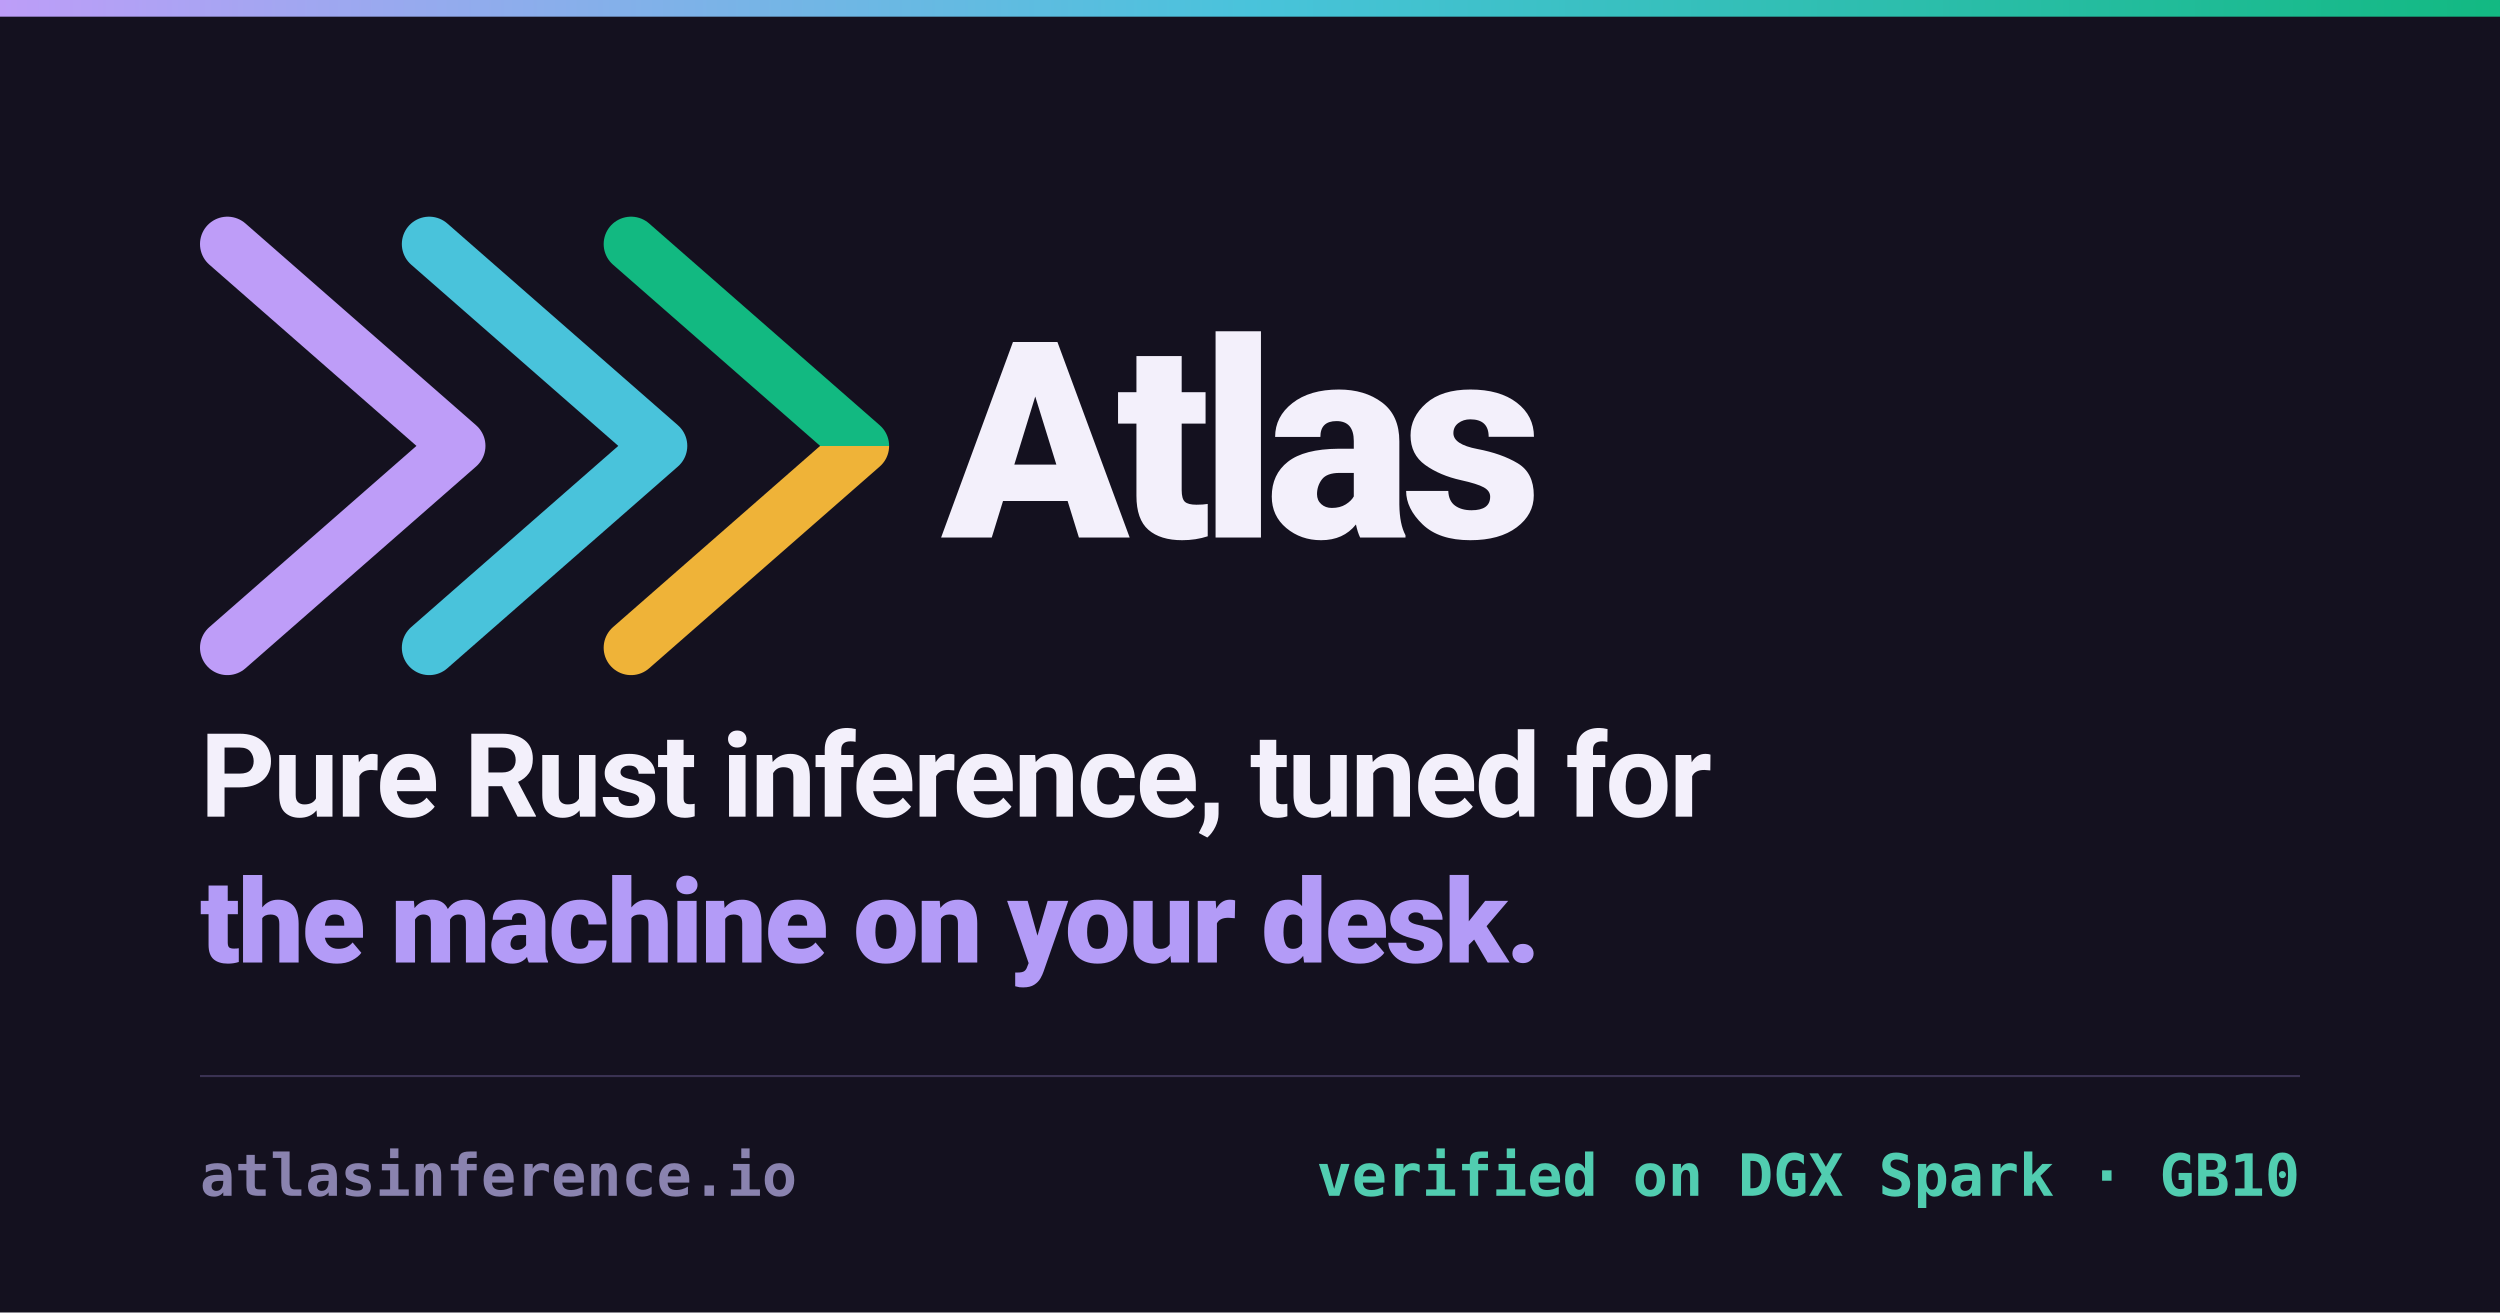
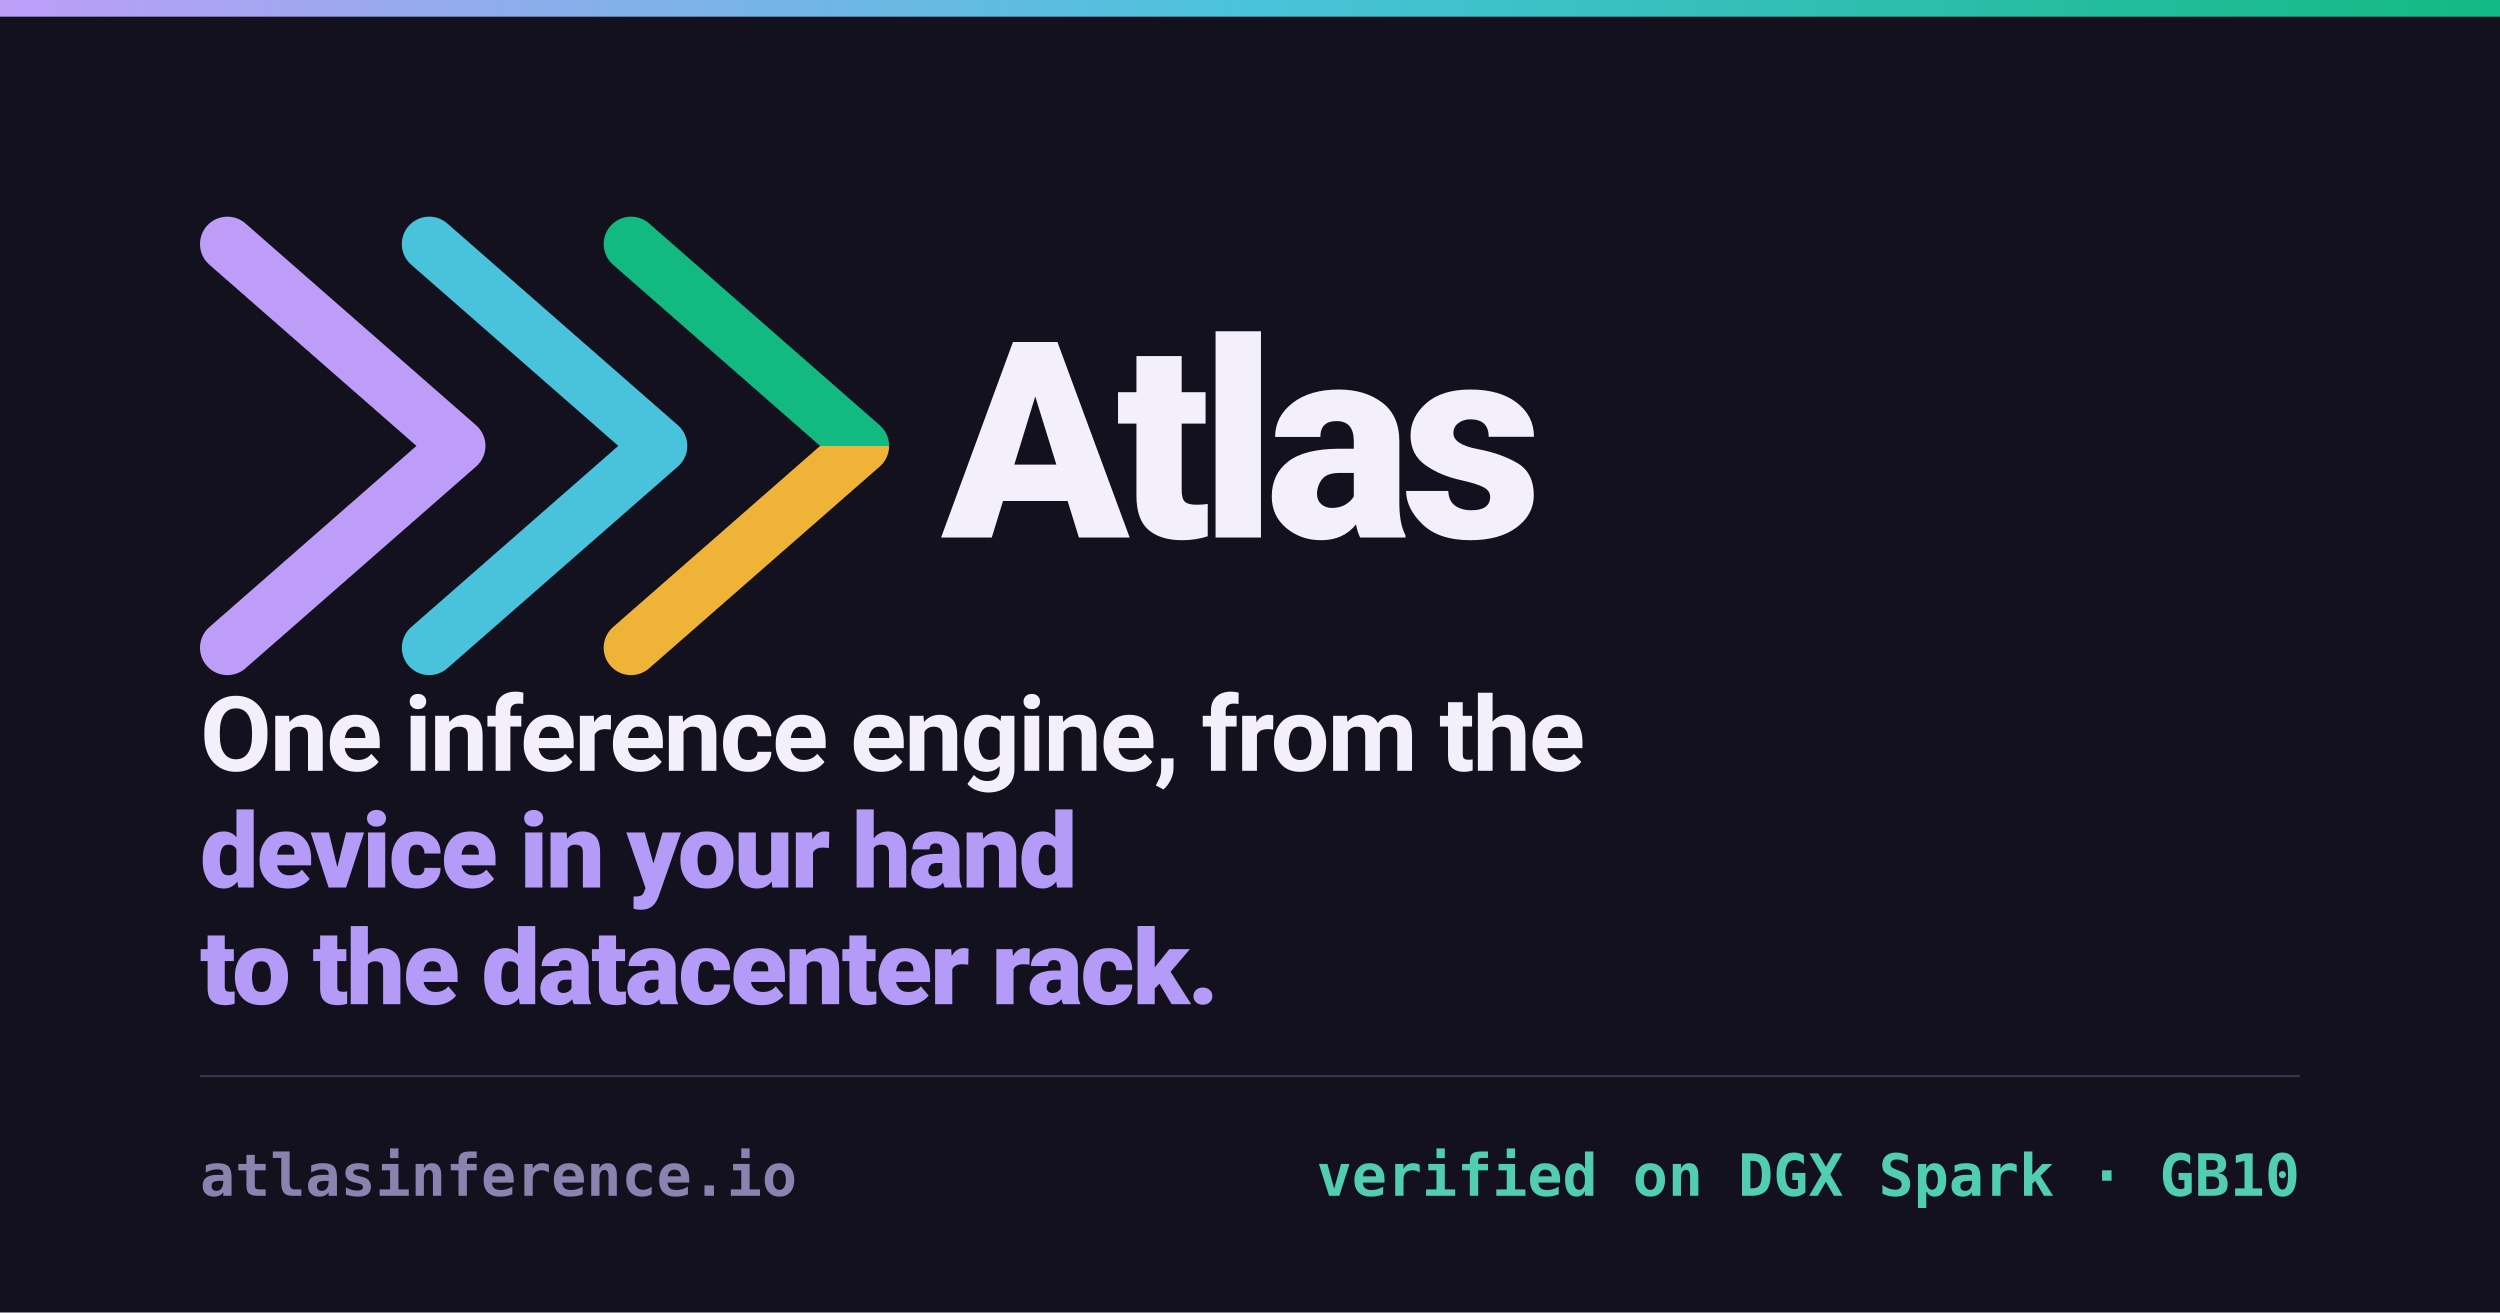
<svg xmlns="http://www.w3.org/2000/svg" viewBox="0 0 1200 630" width="1200" height="630" font-family="-apple-system, 'Segoe UI', Roboto, Helvetica, Arial, sans-serif">
  <defs>
    <linearGradient id="gold" x1="0" y1="0" x2="0" y2="1">
      <stop offset="0.5" stop-color="#12B981" />
      <stop offset="0.5" stop-color="#EFB338" />
    </linearGradient>
    <linearGradient id="rule" x1="0" y1="0" x2="1" y2="0">
      <stop offset="0" stop-color="#BE9DF8" />
      <stop offset="0.5" stop-color="#49C3DB" />
      <stop offset="1" stop-color="#12B981" />
    </linearGradient>
  </defs>
  <rect width="1200" height="630" fill="#14111f" />
  <rect width="1200" height="8" fill="url(#rule)" />
  <g transform="translate(96 104) scale(0.346)">
    <g fill="none" stroke-width="76" stroke-linecap="round" stroke-linejoin="round">
      <path d="M38 38L358 318L38 598" stroke="#BE9DF8" />
      <path d="M318 38L638 318L318 598" stroke="#49C3DB" />
      <path d="M598 38L918 318L598 598" stroke="url(#gold)" />
    </g>
  </g>
  <text x="452" y="258" fill="#f3f0fb" font-size="132" font-weight="800" letter-spacing="-5">Atlas</text>
-   <text x="96" y="392" fill="#f3f0fb" font-size="56" font-weight="700" letter-spacing="-1">Pure Rust inference, tuned for</text>
-   <text x="96" y="462" fill="#b39bf7" font-size="56" font-weight="800" letter-spacing="-1">the machine on your desk.</text>
+   <text x="96" y="370" fill="#f3f0fb" font-size="50" font-weight="700" letter-spacing="-1">One inference engine, from the</text>
+   <text x="96" y="426" fill="#b39bf7" font-size="50" font-weight="800" letter-spacing="-1">device in your hand</text>
+   <text x="96" y="482" fill="#b39bf7" font-size="50" font-weight="800" letter-spacing="-1">to the datacenter rack.</text>
  <rect x="96" y="516" width="1008" height="1" fill="#3a3252" />
  <text x="96" y="574" fill="#8a83af" font-size="28" font-weight="600" font-family="ui-monospace, 'DejaVu Sans Mono', Menlo, monospace">atlasinference.io</text>
  <text x="1104" y="574" fill="#51cdb0" font-size="28" font-weight="700" text-anchor="end" font-family="ui-monospace, 'DejaVu Sans Mono', Menlo, monospace">verified on DGX Spark · GB10</text>
</svg>
